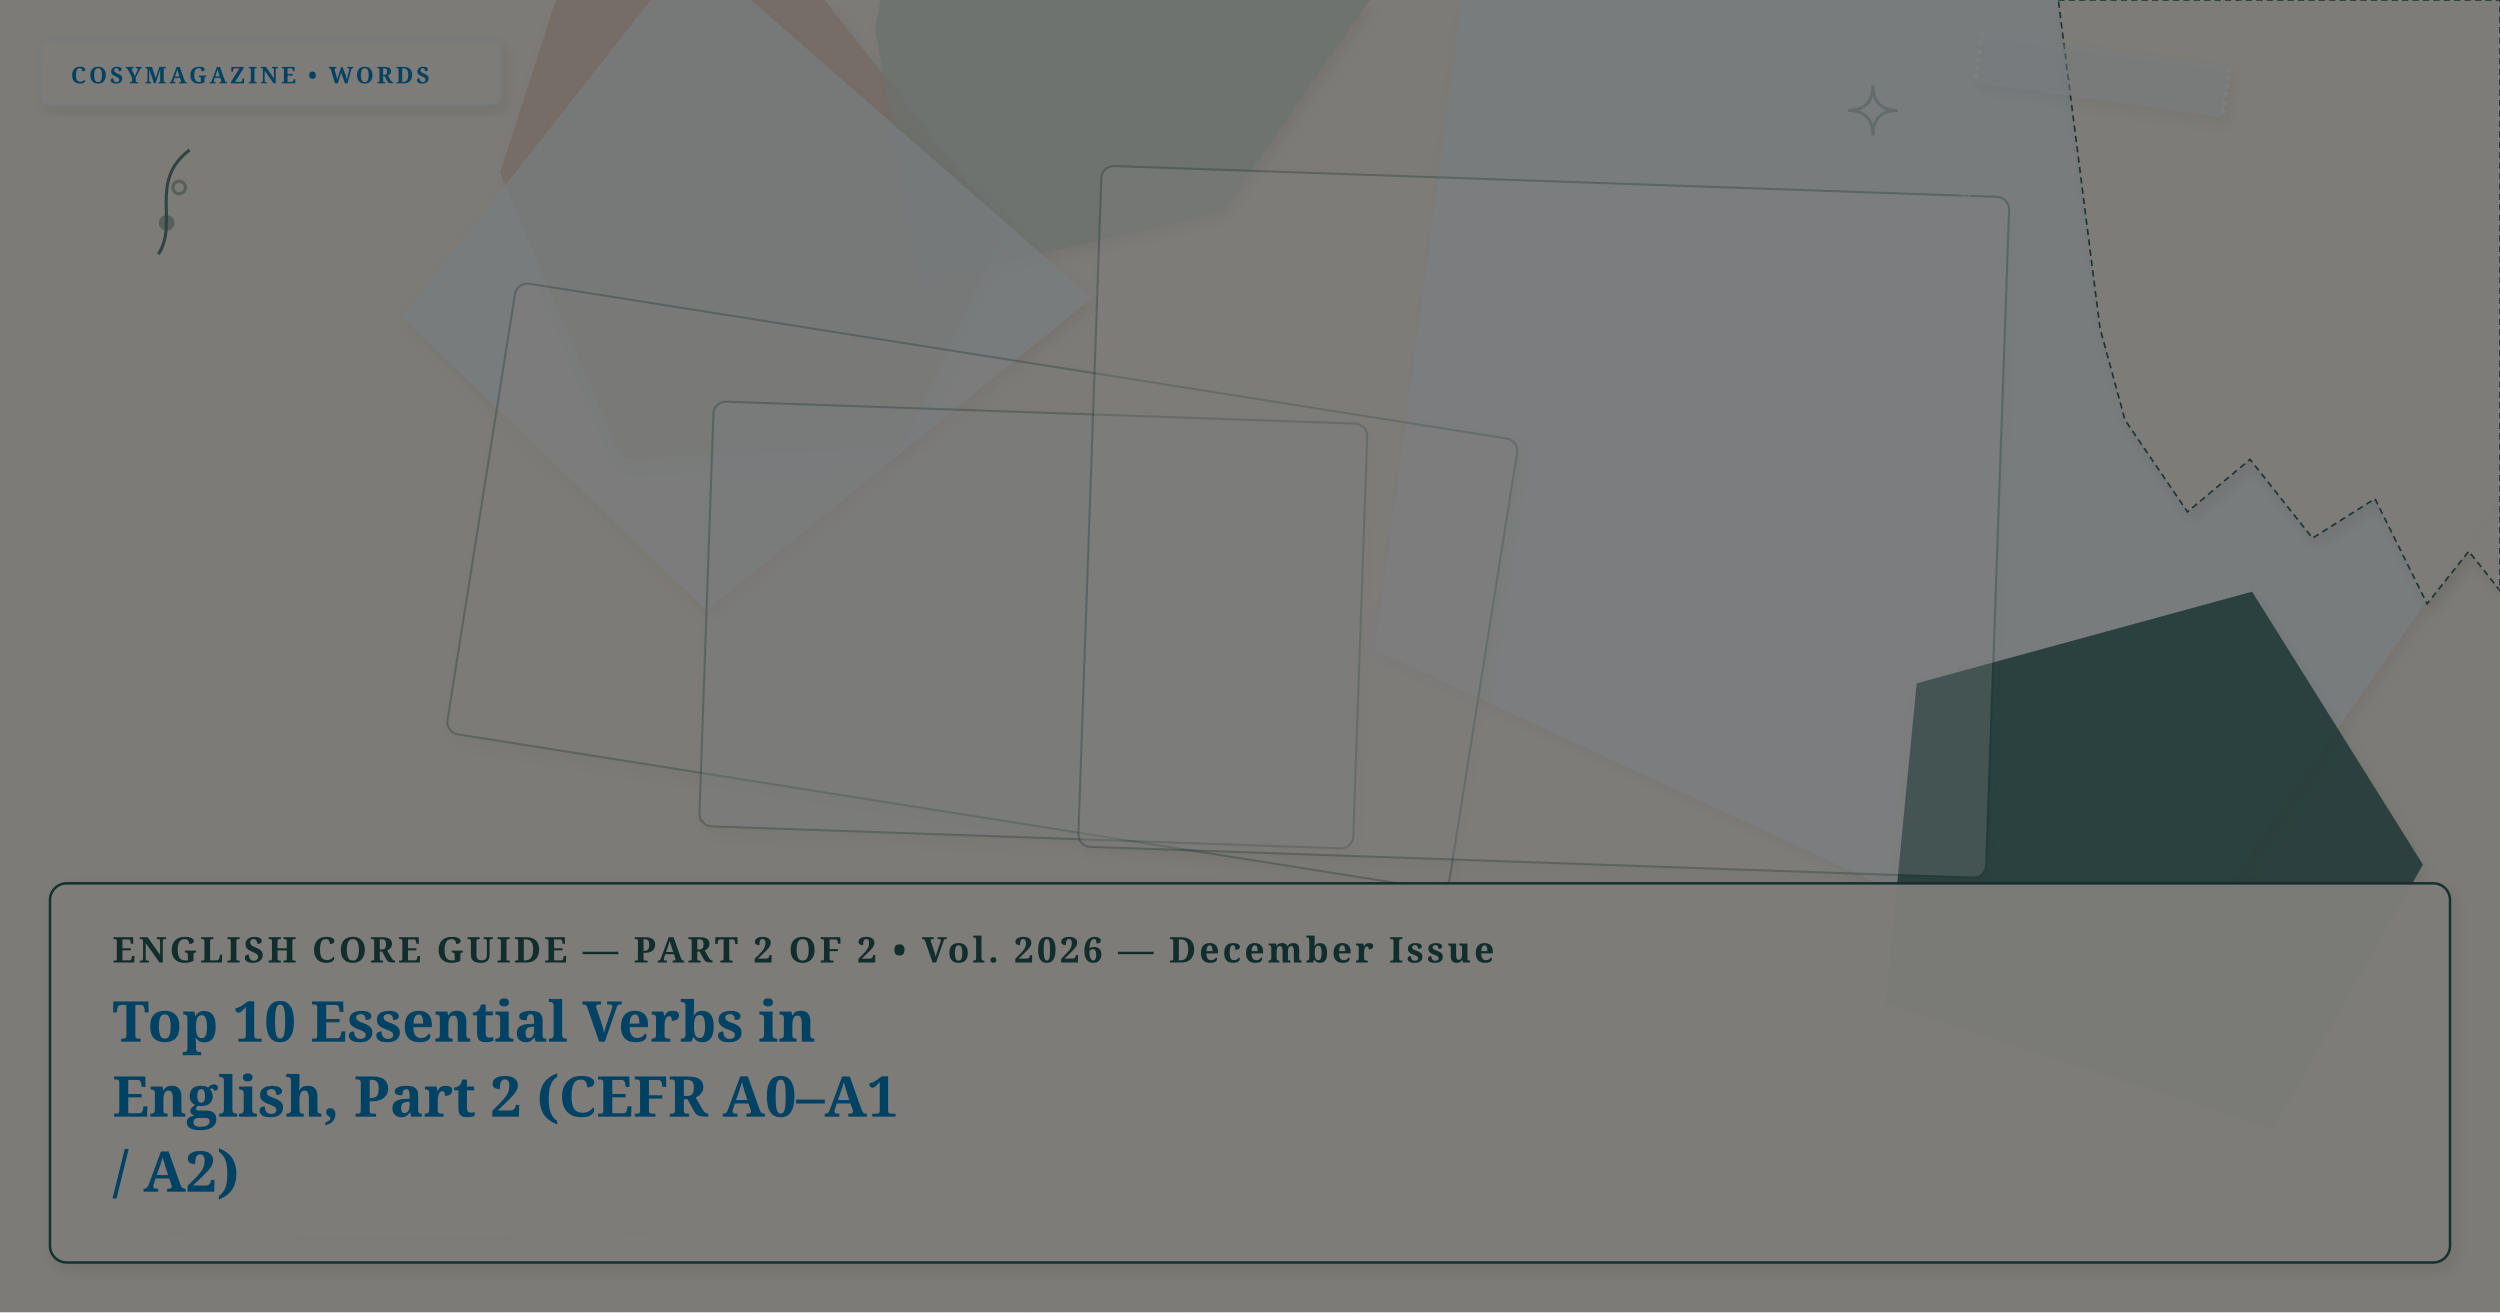
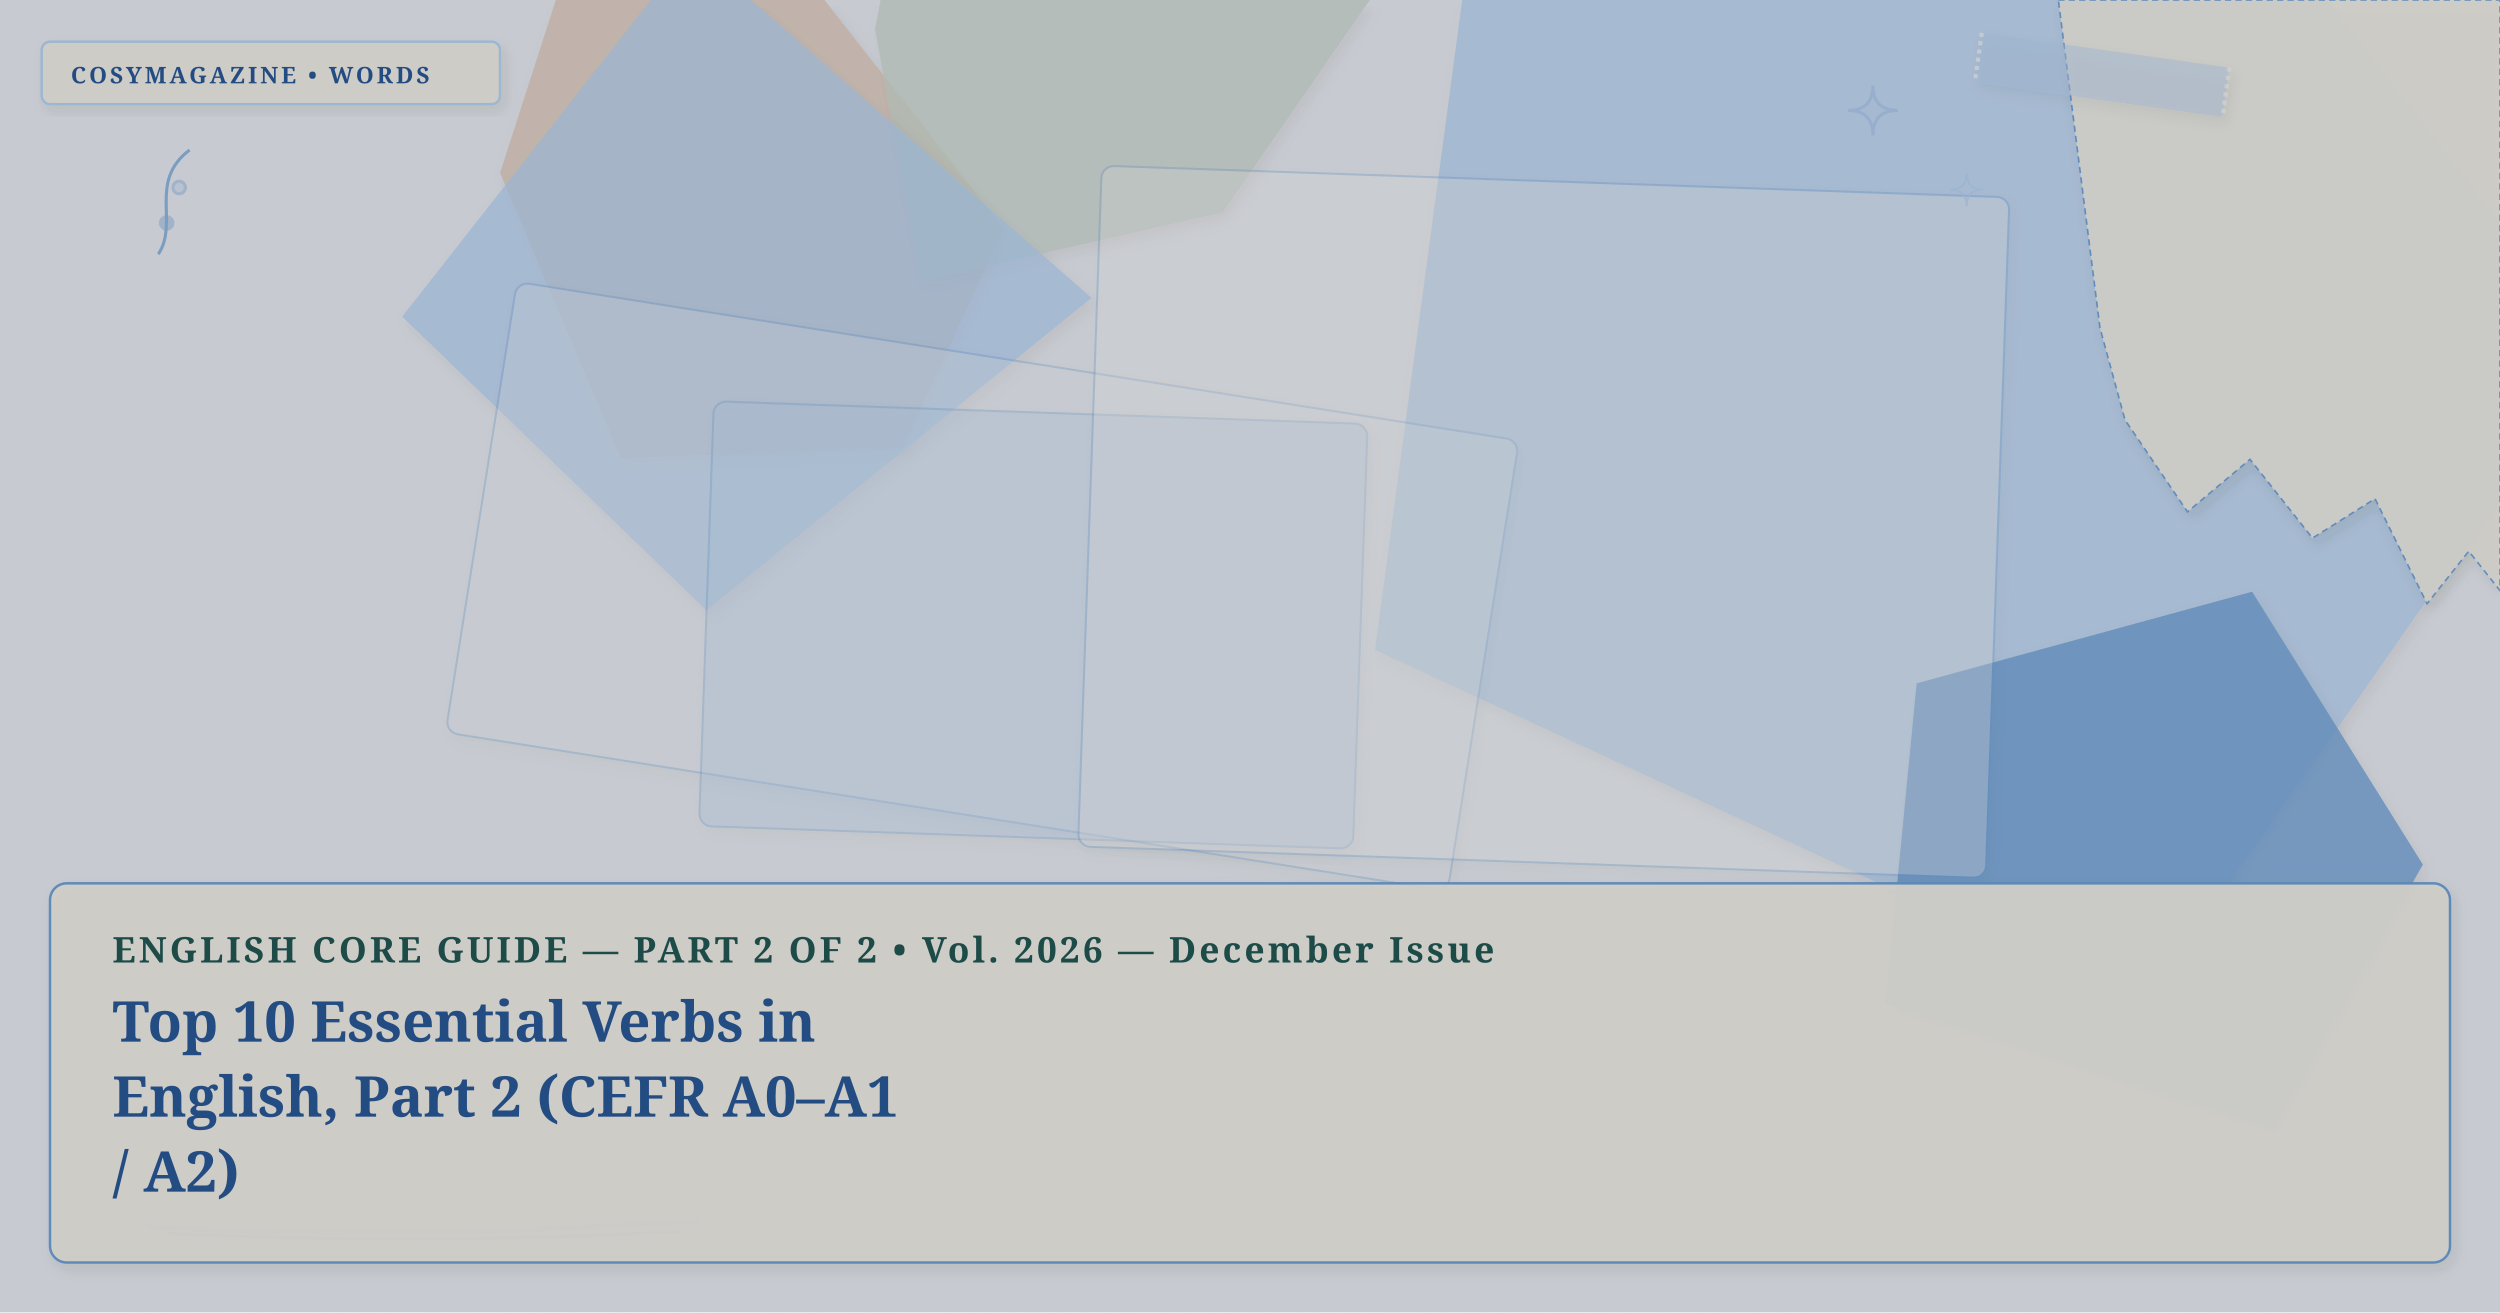
<svg xmlns="http://www.w3.org/2000/svg" viewBox="0 0 1200 630" width="100%" height="100%" preserveAspectRatio="xMidYMid slice" class="cosy-cover-art" data-motif="editorial-stars" data-seed="top-10-verbs-part-2-en" data-lang="en">
  <defs>
    <filter id="soft-shadow" x="-20%" y="-20%" width="140%" height="140%">
      <feDropShadow dx="2" dy="3" stdDeviation="3" flood-color="#3C281E" flood-opacity="0.10" />
    </filter>
    <filter id="paper-grain" x="0%" y="0%" width="100%" height="100%">
      <feTurbulence type="fractalNoise" baseFrequency="0.65" numOctaves="3" result="noise" />
      <feColorMatrix type="saturate" values="0" />
      <feComponentTransfer>
        <feFuncA type="linear" slope="0.05" />
      </feComponentTransfer>
      <feBlend mode="multiply" in="SourceGraphic" result="blend" />
    </filter>
  </defs>
  <style>
        @media (prefers-reduced-motion: reduce) {
          .cosy-cover-art * { animation: none !important; transition: none !important; }
        }
      </style>
-   <rect width="1200" height="630" fill="#FAF6EE" />
-   <polygon points="1248,169 1029,483 660,312 717,-113 1044,-94" fill="#f0f9ff" opacity="0.75" style="filter: drop-shadow(2px 3px 3px rgba(60,40,30,0.08));" />
-   <polygon points="1163,415 1091,542 905,482 920,328 1081,284" fill="#225B58" opacity="0.75" style="filter: drop-shadow(2px 3px 3px rgba(60,40,30,0.08));" />
+   <rect width="1200" height="630" fill="#f3f8ff" />
+   <polygon points="1248,169 1029,483 660,312 717,-113 1044,-94" fill="#bedcff" opacity="0.75" style="filter: drop-shadow(2px 3px 3px rgba(60,40,30,0.08));" />
+   <polygon points="1163,415 1091,542 905,482 920,328 1081,284" fill="#6fa6e0" opacity="0.75" style="filter: drop-shadow(2px 3px 3px rgba(60,40,30,0.08));" />
  <polygon points="482,110 433,215 298,220 240,83 280,-41 395,-1" fill="#E8D2C2" opacity="0.75" style="filter: drop-shadow(2px 3px 3px rgba(60,40,30,0.08));" />
  <polygon points="670,-18 587,102 442,135 420,14 450,-145 616,-112" fill="#D5E2D9" opacity="0.75" style="filter: drop-shadow(2px 3px 3px rgba(60,40,30,0.08));" />
-   <polygon points="524,143 339,293 193,152 332,-25" fill="#f0f9ff" opacity="0.75" style="filter: drop-shadow(2px 3px 3px rgba(60,40,30,0.08));" />
+   <polygon points="524,143 339,293 193,152 332,-25" fill="#bedcff" opacity="0.75" style="filter: drop-shadow(2px 3px 3px rgba(60,40,30,0.08));" />
  <g transform="rotate(9 471.5 281.5)">
-     <rect x="228" y="172" width="487" height="219" rx="6" fill="#FAF6EE" opacity="0.3" stroke="#225B58" stroke-width="1" filter="url(#soft-shadow)" />
+     <rect x="228" y="172" width="487" height="219" rx="6" fill="#f3f8ff" opacity="0.3" stroke="#6fa6e0" stroke-width="1" filter="url(#soft-shadow)" />
  </g>
  <g transform="rotate(2 496 300)">
-     <rect x="339" y="198" width="314" height="204" rx="6" fill="#f0f9ff" opacity="0.3" stroke="#225B58" stroke-width="1" filter="url(#soft-shadow)" />
+     <rect x="339" y="198" width="314" height="204" rx="6" fill="#bedcff" opacity="0.3" stroke="#6fa6e0" stroke-width="1" filter="url(#soft-shadow)" />
  </g>
  <g transform="rotate(2 741 250.5)">
-     <rect x="523" y="87" width="436" height="327" rx="6" fill="#FFFFFF" opacity="0.3" stroke="#225B58" stroke-width="1" filter="url(#soft-shadow)" />
+     <rect x="523" y="87" width="436" height="327" rx="6" fill="#FFFFFF" opacity="0.3" stroke="#6fa6e0" stroke-width="1" filter="url(#soft-shadow)" />
  </g>
  <g class="cover-torn-paper" filter="url(#soft-shadow)">
-     <polygon points="988,0 1200,0 1200,283.5 1185,264.6 1165,289.8 1140,239.4 1110,258.3 1080,220.5 1050,245.7 1020,201.6 1008,157.5 988,0" fill="#FCF9F2" opacity="0.9" stroke="#225B58" stroke-width="0.8" stroke-dasharray="3 2" />
+     <polygon points="988,0 1200,0 1200,283.5 1185,264.6 1165,289.8 1140,239.4 1110,258.3 1080,220.5 1050,245.7 1020,201.6 1008,157.5 988,0" fill="#FCF9F2" opacity="0.9" stroke="#6fa6e0" stroke-width="0.8" stroke-dasharray="3 2" />
  </g>
  <g transform="rotate(8 1009 36)" filter="url(#soft-shadow)">
-     <rect x="949" y="24" width="120" height="24" rx="2" fill="#f0f9ff" opacity="0.45" />
+     <rect x="949" y="24" width="120" height="24" rx="2" fill="#bedcff" opacity="0.45" />
    <line x1="949" y1="24" x2="949" y2="48" stroke="#FFFFFF" stroke-width="2" stroke-dasharray="2 2" opacity="0.7" />
    <line x1="1069" y1="24" x2="1069" y2="48" stroke="#FFFFFF" stroke-width="2" stroke-dasharray="2 2" opacity="0.7" />
  </g>
-   <g class="cover-tiny-doodles" stroke="#225B58" stroke-width="1.5" fill="none" opacity="0.7">
-     <path d="M 899 41 Q 899 53 911 53 Q 899 53 899 65 Q 899 53 887 53 Q 899 53 899 41 Z" fill="#f0f9ff" opacity="0.3" />
-     <path d="M 944 83 Q 944 91 952 91 Q 944 91 944 99 Q 944 91 936 91 Q 944 91 944 83 Z" stroke="#f0f9ff" stroke-width="1" />
+   <g class="cover-tiny-doodles" stroke="#6fa6e0" stroke-width="1.5" fill="none" opacity="0.7">
+     <path d="M 899 41 Q 899 53 911 53 Q 899 53 899 65 Q 899 53 887 53 Q 899 53 899 41 Z" fill="#bedcff" opacity="0.3" />
+     <path d="M 944 83 Q 944 91 952 91 Q 944 91 944 99 Q 944 91 936 91 Q 944 91 944 83 Z" stroke="#bedcff" stroke-width="1" />
    <path d="M 76 122 C 86 107, 71 87, 91 72" />
-     <circle cx="80" cy="107" r="3" fill="#225B58" opacity="0.5" />
-     <circle cx="86" cy="90" r="3" fill="#f0f9ff" opacity="0.5" />
+     <circle cx="80" cy="107" r="3" fill="#6fa6e0" opacity="0.5" />
+     <circle cx="86" cy="90" r="3" fill="#bedcff" opacity="0.5" />
  </g>
  <g class="cover-sketchy-underline">
-     <path d="M 71 589 Q 204 595 336 586" stroke="#f0f9ff" stroke-width="2.5" stroke-linecap="round" fill="none" opacity="0.75" />
-     <path d="M 81 592 Q 204 598 326 591" stroke="#225B58" stroke-width="1.5" stroke-linecap="round" fill="none" opacity="0.5" />
+     <path d="M 71 589 Q 204 595 336 586" stroke="#bedcff" stroke-width="2.5" stroke-linecap="round" fill="none" opacity="0.75" />
+     <path d="M 81 592 Q 204 598 326 591" stroke="#6fa6e0" stroke-width="1.5" stroke-linecap="round" fill="none" opacity="0.5" />
  </g>
  <g class="cover-masthead-label" filter="url(#soft-shadow)">
-     <rect x="20" y="20" width="220" height="30" rx="4" fill="#FCF9F2" opacity="0.95" stroke="#f0f9ff" stroke-width="1.2" />
-     <text x="34" y="40" fill="#0284c7" font-family="Fraunces, 'Lora', Georgia, serif" font-size="11" font-weight="bold" letter-spacing="1.4">COSYMAGAZINE • WORDS</text>
+     <rect x="20" y="20" width="220" height="30" rx="4" fill="#FCF9F2" opacity="0.95" stroke="#bedcff" stroke-width="1.2" />
+     <text x="34" y="40" fill="#2a5d9f" font-family="Fraunces, 'Lora', Georgia, serif" font-size="11" font-weight="bold" letter-spacing="1.4">COSYMAGAZINE • WORDS</text>
  </g>
  <g class="cover-text-overlay" filter="url(#soft-shadow)">
-     <rect class="cover-overlay-box" x="24" y="424" width="1152" height="182" rx="8" fill="#FCF9F2" opacity="0.96" stroke="#225B58" stroke-width="1.2" />
+     <rect class="cover-overlay-box" x="24" y="424" width="1152" height="182" rx="8" fill="#FCF9F2" opacity="0.96" stroke="#6fa6e0" stroke-width="1.2" />
    <text x="54" y="462" fill="#225B58" font-family="Fraunces, 'Lora', Georgia, serif" font-size="17" font-weight="bold" letter-spacing="1.5">ENGLISH CORE GUIDE — PART 2 OF 2 • Vol. 2026 — December Issue</text>
-     <text x="54" y="500" fill="#0284c7" font-family="Fraunces, 'Lora', Georgia, serif" font-size="27" font-weight="bold">Top 10 Essential Verbs in</text>
-     <text x="54" y="536" fill="#0284c7" font-family="Fraunces, 'Lora', Georgia, serif" font-size="27" font-weight="bold">English, Part 2 (CEFR A0–A1</text>
-     <text x="54" y="572" fill="#0284c7" font-family="Fraunces, 'Lora', Georgia, serif" font-size="27" font-weight="bold">/ A2)</text>
+     <text x="54" y="500" fill="#2a5d9f" font-family="Fraunces, 'Lora', Georgia, serif" font-size="27" font-weight="bold">Top 10 Essential Verbs in</text>
+     <text x="54" y="536" fill="#2a5d9f" font-family="Fraunces, 'Lora', Georgia, serif" font-size="27" font-weight="bold">English, Part 2 (CEFR A0–A1</text>
+     <text x="54" y="572" fill="#2a5d9f" font-family="Fraunces, 'Lora', Georgia, serif" font-size="27" font-weight="bold">/ A2)</text>
  </g>
-   <rect width="1200" height="630" filter="url(#paper-grain)" opacity="0.5" pointer-events="none" />
+   <rect width="1200" height="630" filter="url(#paper-grain)" opacity="0.18" pointer-events="none" />
</svg>
